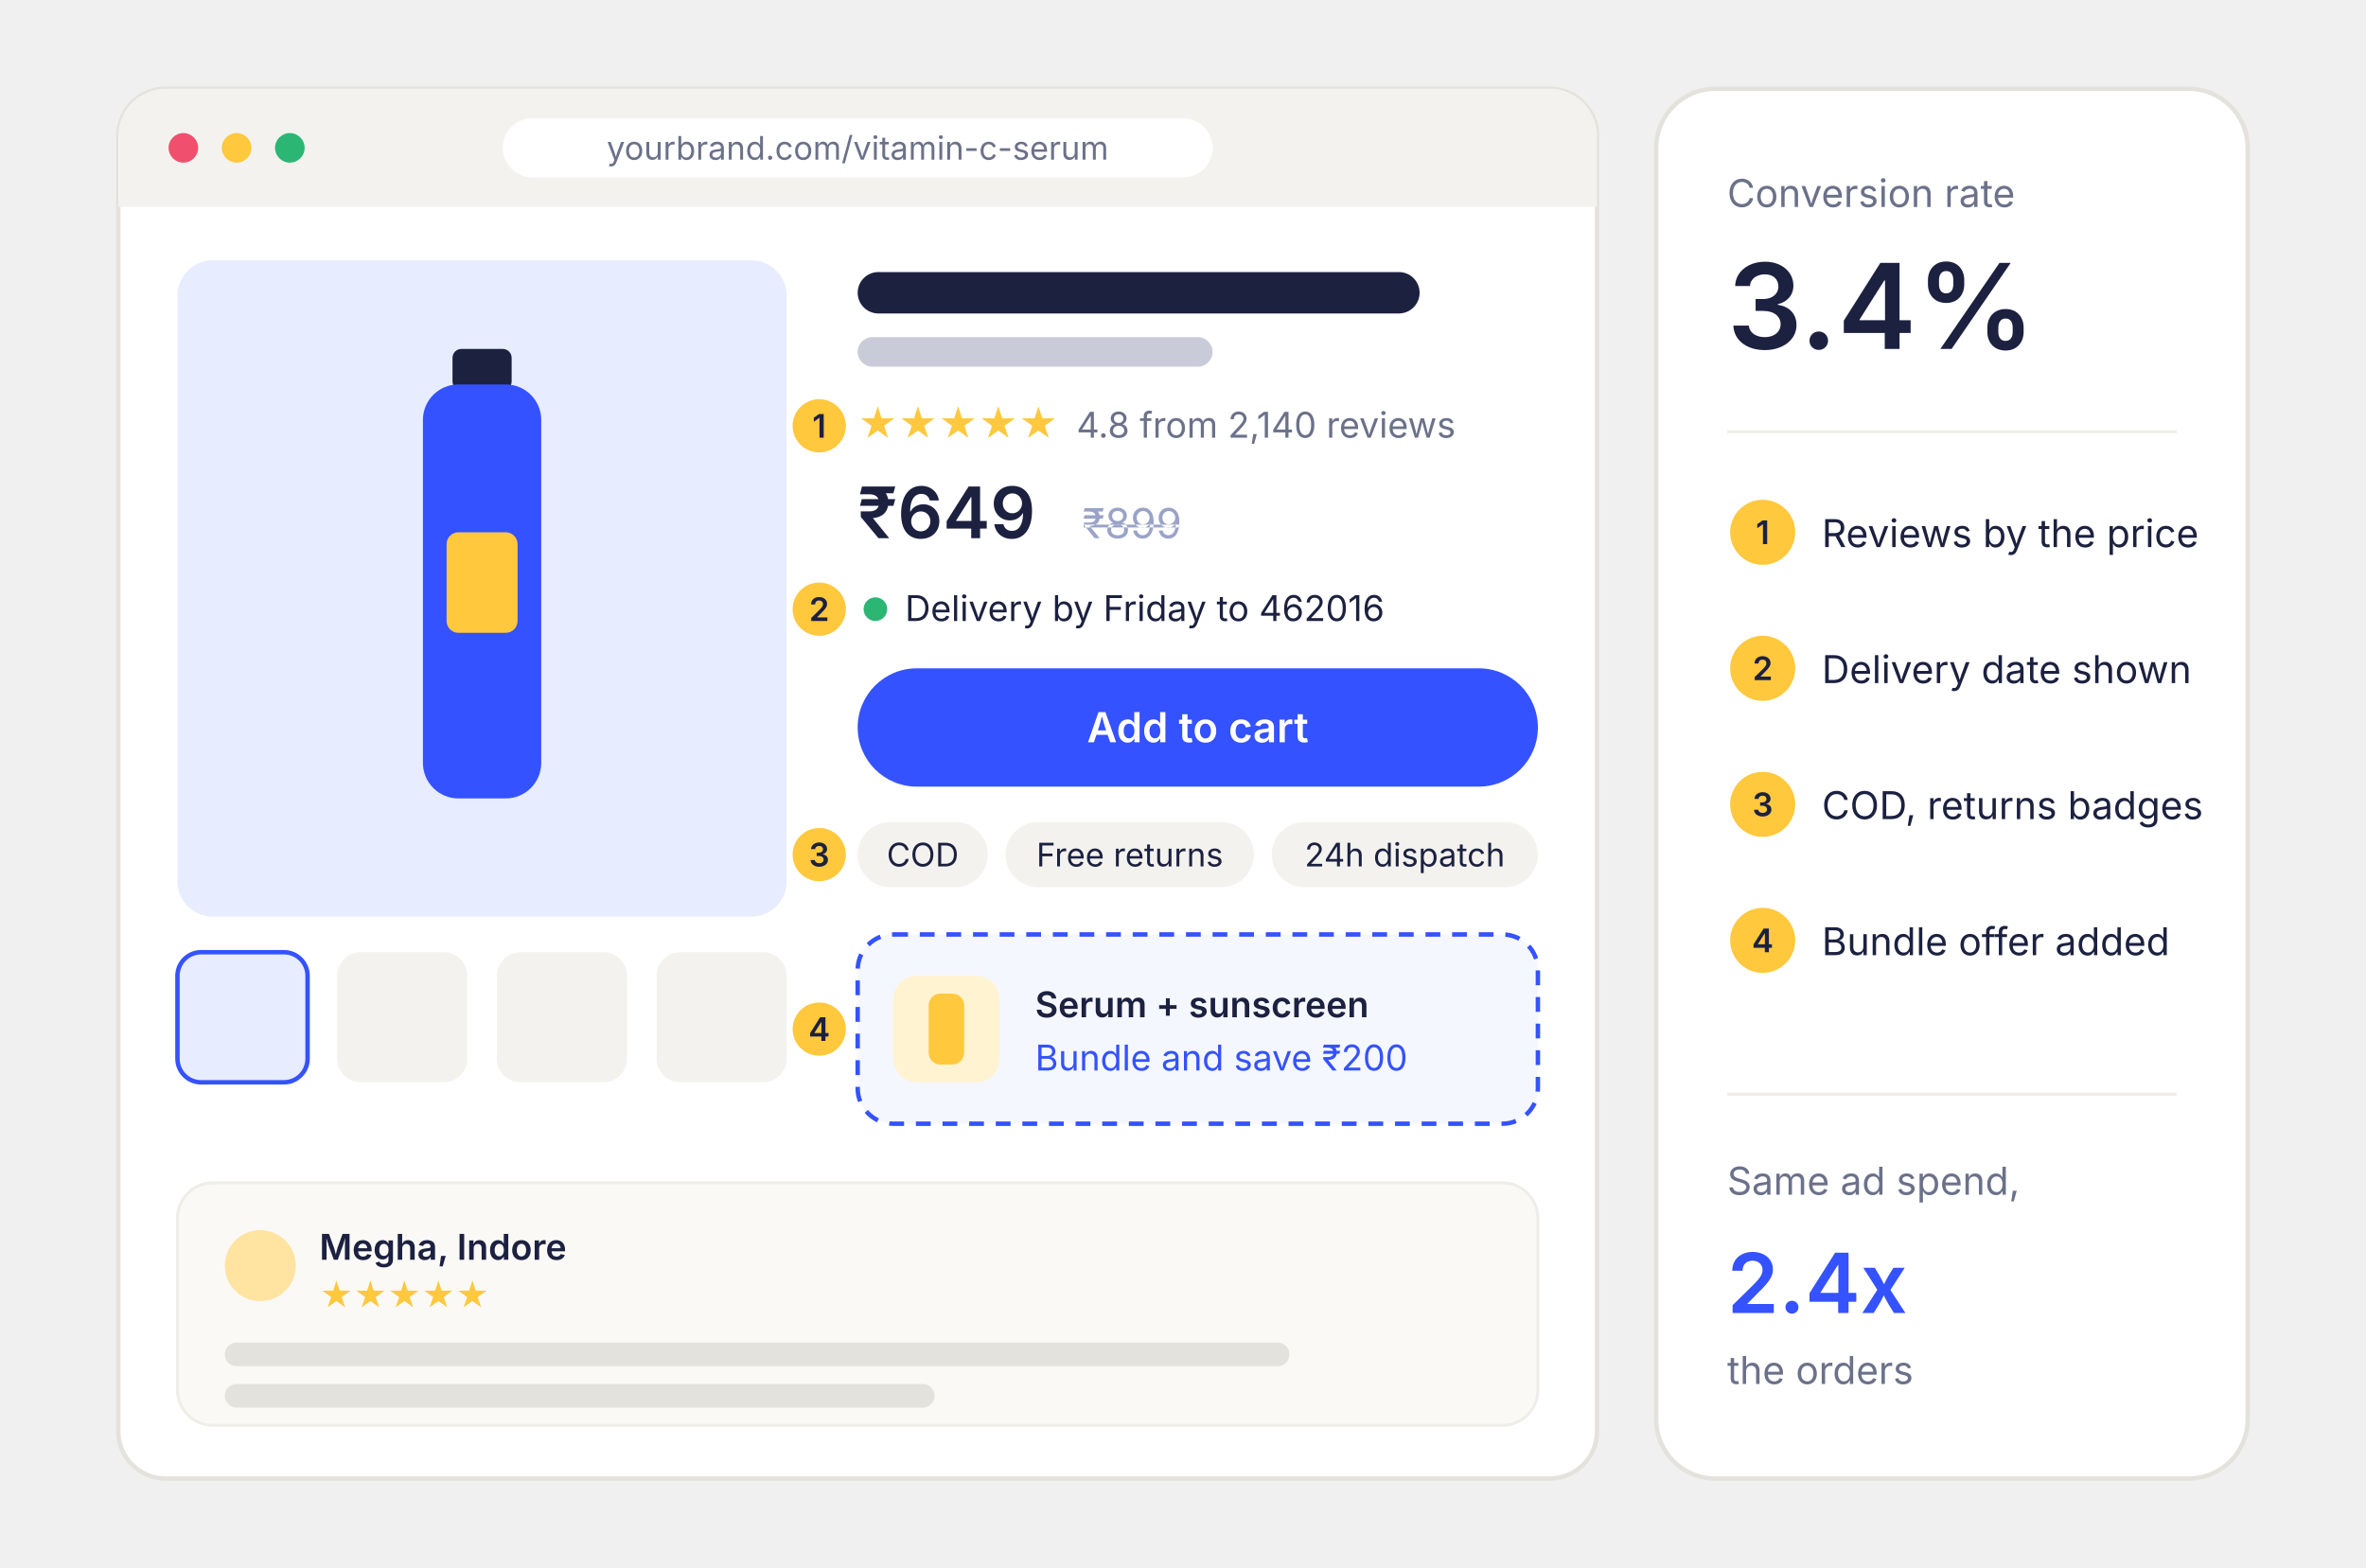
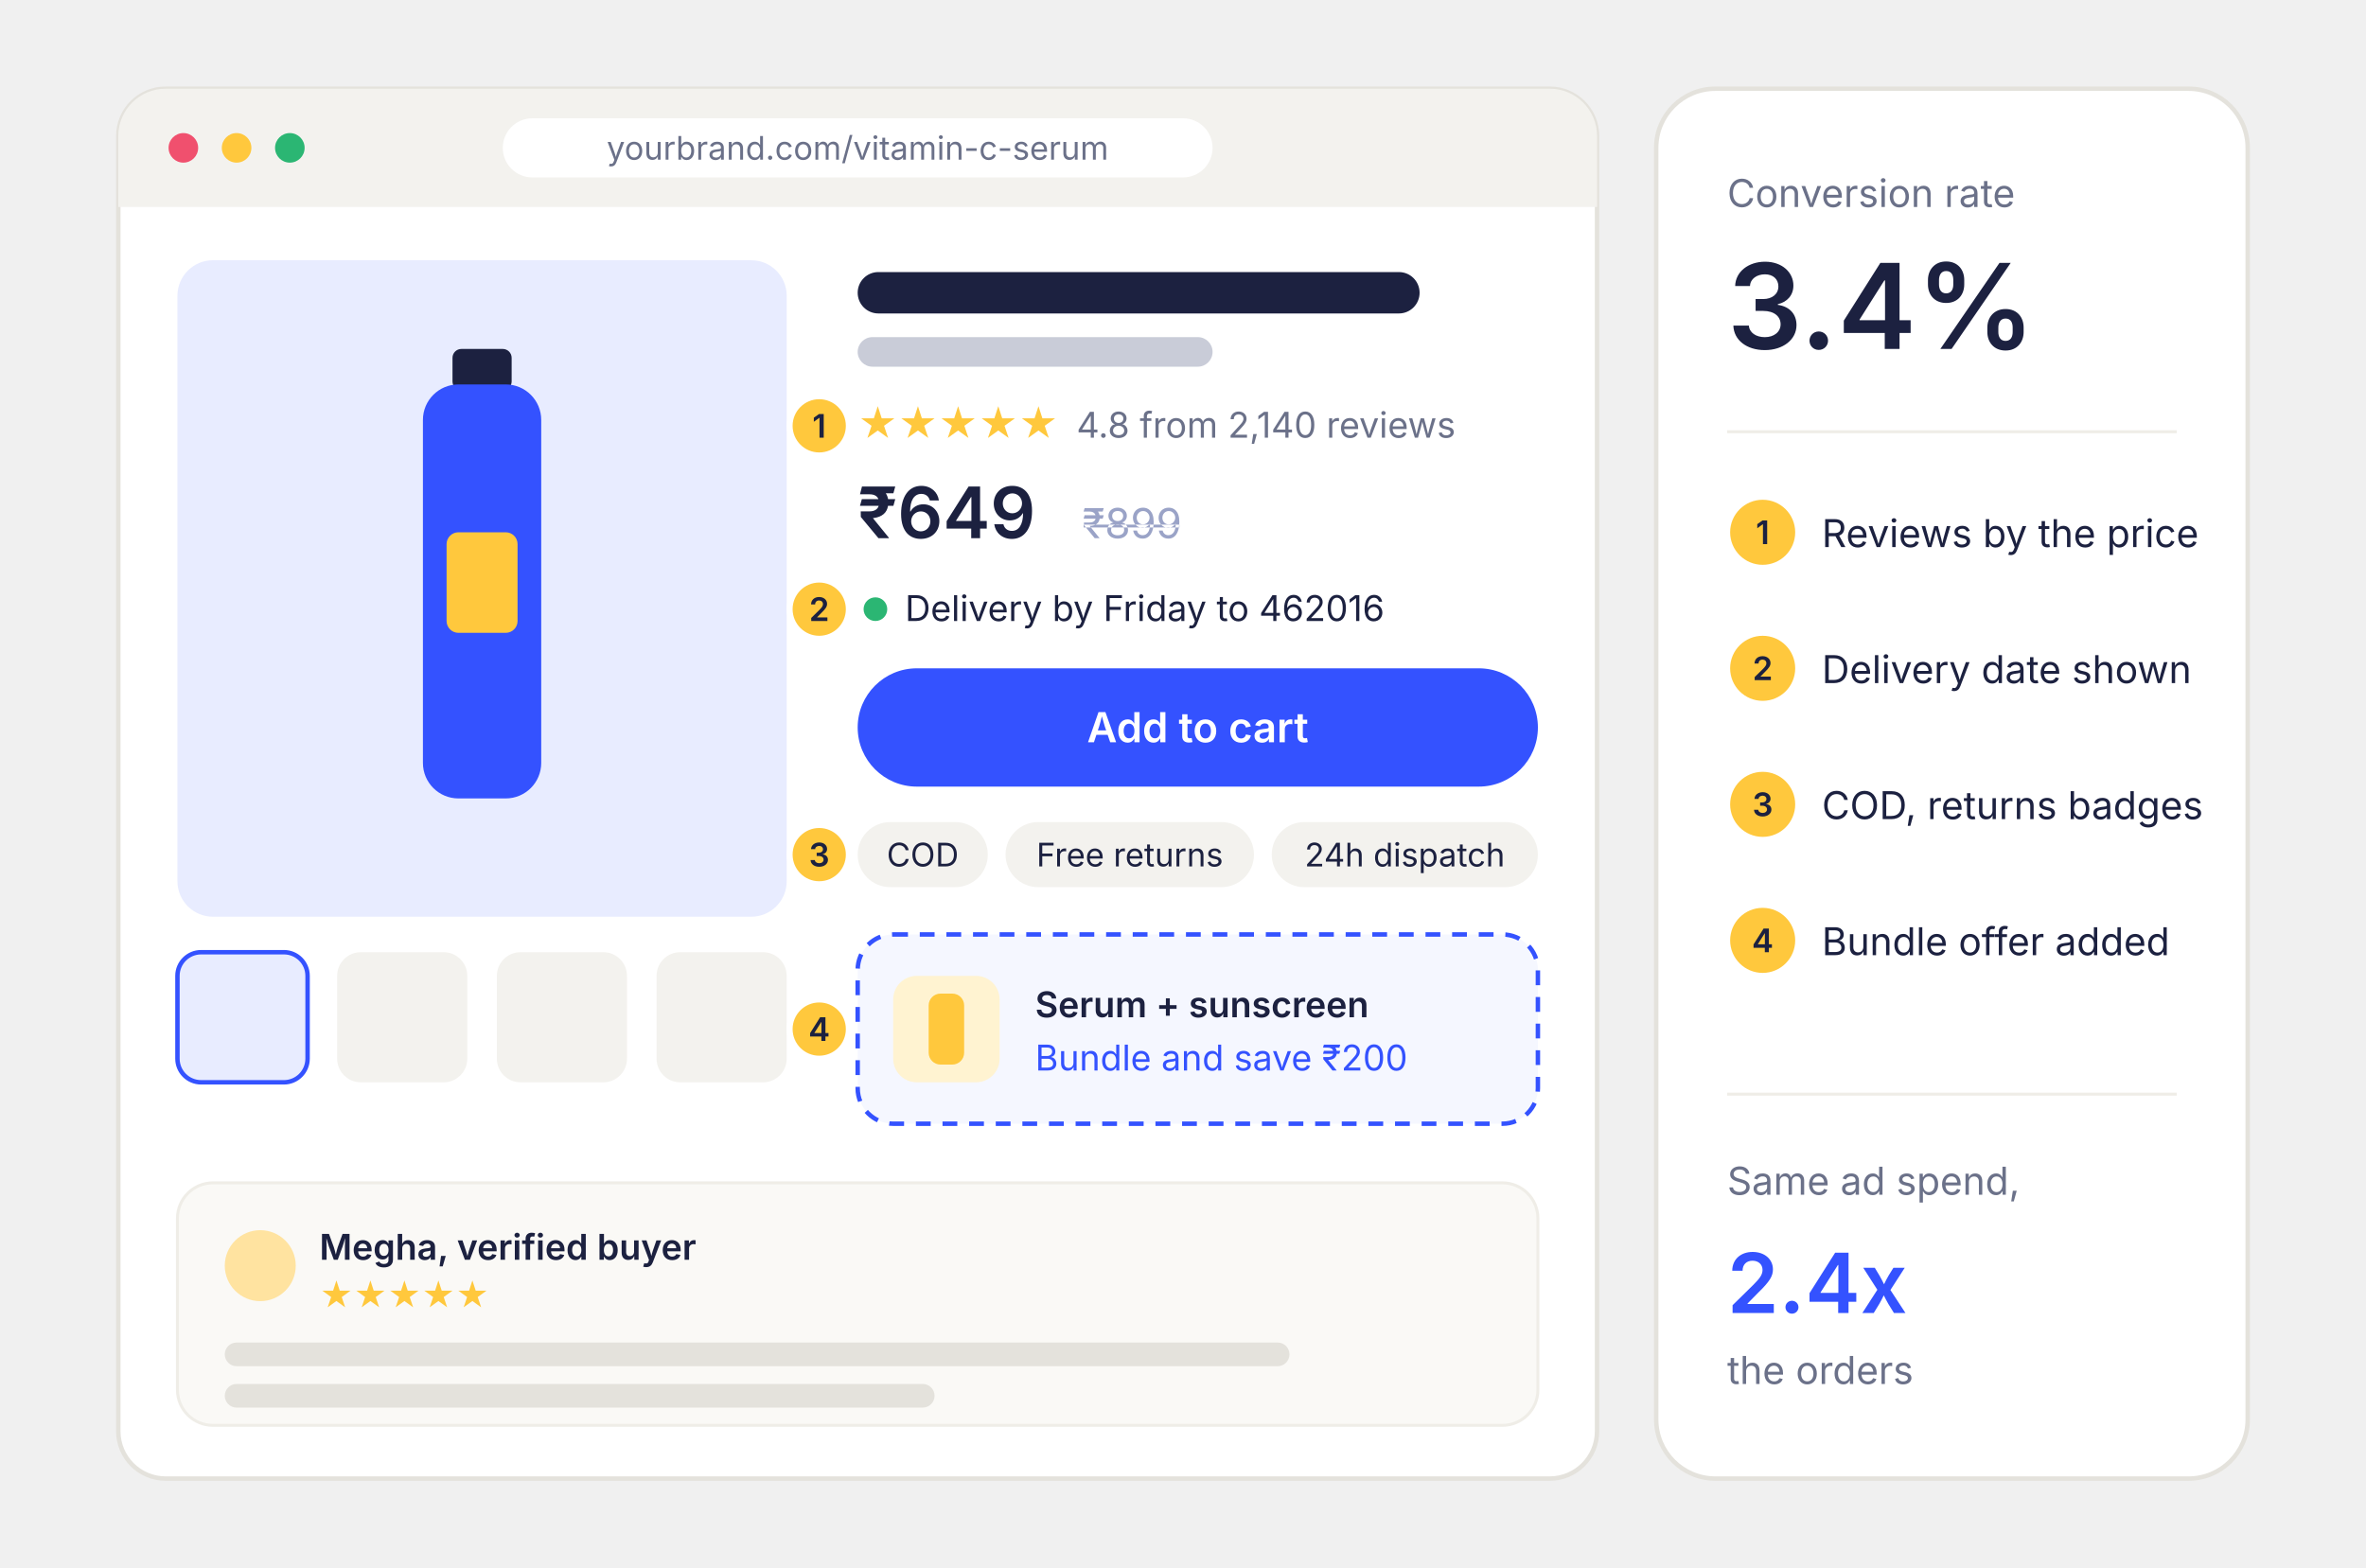
<svg xmlns="http://www.w3.org/2000/svg" viewBox="0 0 800 530" role="img" aria-labelledby="t d">
  <style>
.f{font-family:"DM Sans","Inter",system-ui,-apple-system,"Segoe UI",sans-serif}
.el0{animation:el0 12s ease-out infinite}@keyframes el0{0%,12%{opacity:0;transform:translate(0px,8px)}15%,94%{opacity:1;transform:translate(0,0)}97%,100%{opacity:0;transform:translate(0,0)}}
.el1{animation:el1 12s ease-out infinite}@keyframes el1{0%,30%{opacity:0;transform:translate(0px,8px)}33%,94%{opacity:1;transform:translate(0,0)}97%,100%{opacity:0;transform:translate(0,0)}}
.el2{animation:el2 12s ease-out infinite}@keyframes el2{0%,48%{opacity:0;transform:translate(0px,8px)}51%,94%{opacity:1;transform:translate(0,0)}97%,100%{opacity:0;transform:translate(0,0)}}
.el3{animation:el3 12s ease-out infinite}@keyframes el3{0%,66%{opacity:0;transform:translate(0px,8px)}69%,94%{opacity:1;transform:translate(0,0)}97%,100%{opacity:0;transform:translate(0,0)}}
.cv0{animation:cv0 12s steps(1,end) infinite}@keyframes cv0{0%{opacity:1}14%{opacity:0}95%{opacity:1}}
.cv1{animation:cv1 12s steps(1,end) infinite}@keyframes cv1{0%{opacity:0}14%{opacity:1}32%{opacity:0}}
.cv2{animation:cv2 12s steps(1,end) infinite}@keyframes cv2{0%{opacity:0}32%{opacity:1}50%{opacity:0}}
.cv3{animation:cv3 12s steps(1,end) infinite}@keyframes cv3{0%{opacity:0}50%{opacity:1}68%{opacity:0}}
.cv4{animation:cv4 12s steps(1,end) infinite}@keyframes cv4{0%{opacity:0}68%{opacity:1}95%{opacity:0}}
.li0{animation:li0 12s ease-out infinite}@keyframes li0{0%,12%{opacity:.3}14%,94%{opacity:1}97%,100%{opacity:.3}}
.li1{animation:li1 12s ease-out infinite}@keyframes li1{0%,30%{opacity:.3}32%,94%{opacity:1}97%,100%{opacity:.3}}
.li2{animation:li2 12s ease-out infinite}@keyframes li2{0%,48%{opacity:.3}50%,94%{opacity:1}97%,100%{opacity:.3}}
.li3{animation:li3 12s ease-out infinite}@keyframes li3{0%,66%{opacity:.3}68%,94%{opacity:1}97%,100%{opacity:.3}}
.mo{animation:mo 12s ease-out infinite}@keyframes mo{0%,70%{opacity:0;transform:translate(0px,6px)}73%,94%{opacity:1;transform:translate(0,0)}97%,100%{opacity:0;transform:translate(0,0)}}
@media (prefers-reduced-motion:reduce){*{animation:none!important}}
</style>
  <rect x="40" y="30" width="500" height="470" rx="16" fill="#FFFFFF" stroke="#E4E2DC" stroke-width="1.5" />
  <path d="M40 70V46a16 16 0 0 1 16-16h468a16 16 0 0 1 16 16v24z" fill="#F3F2EE" />
  <circle cx="62" cy="50" r="5" fill="#F0506E" />
  <circle cx="80" cy="50" r="5" fill="#FFC83D" />
  <circle cx="98" cy="50" r="5" fill="#2BB673" />
  <rect x="170" y="40" width="240" height="20" rx="10" fill="#FFFFFF" />
  <text class="f" x="290" y="54" font-size="11" fill="#6B7189" text-anchor="middle">yourbrand.com/vitamin-c-serum</text>
  <rect x="60" y="88" width="206" height="222" rx="12" fill="#E8ECFF" />
  <rect x="153" y="118" width="20" height="14" rx="3" fill="#1C2140" />
  <rect x="143" y="130" width="40" height="140" rx="12" fill="#3452FF" />
  <rect x="151" y="180" width="24" height="34" rx="4" fill="#FFC83D" />
  <rect x="60" y="322" width="44" height="44" rx="8" fill="#E8ECFF" stroke="#3452FF" stroke-width="1.5" />
  <rect x="114" y="322" width="44" height="44" rx="8" fill="#F3F2EE" />
  <rect x="168" y="322" width="44" height="44" rx="8" fill="#F3F2EE" />
  <rect x="222" y="322" width="44" height="44" rx="8" fill="#F3F2EE" />
  <rect x="290" y="92" width="190" height="14" rx="7" fill="#1C2140" />
  <rect x="290" y="114" width="120" height="10" rx="5" fill="#C9CCD8" />
  <text class="f" x="290" y="182" font-size="24" font-weight="600" fill="#1C2140">₹649</text>
  <text class="f" x="366" y="182" font-size="14" fill="#9AA3C7" text-decoration="line-through">₹899</text>
  <rect x="290" y="226" width="230" height="40" rx="20" fill="#3452FF" />
  <text class="f" x="405" y="251" font-size="14" font-weight="600" fill="#FFFFFF" text-anchor="middle">Add to cart</text>
  <g class="el0">
    <text class="f" x="290" y="148" font-size="13" fill="#FFC83D">★★★★★</text>
    <text class="f" x="364" y="148" font-size="12" fill="#6B7189">4.8 from 2,140 reviews</text>
    <rect x="60" y="400" width="460" height="82" rx="12" fill="#FAF9F6" stroke="#EFEDE7" />
    <circle cx="88" cy="428" r="12" fill="#FFE3A0" />
-     <text class="f" x="108" y="426" font-size="12" font-weight="600" fill="#1C2140">Megha, Indore</text>
+     <text class="f" x="108" y="426" font-size="12" font-weight="600" fill="#1C2140">Megha, verified buyer</text>
    <text class="f" x="108" y="442" font-size="11" fill="#FFC83D">★★★★★</text>
    <rect x="76" y="454" width="360" height="8" rx="4" fill="#E4E2DC" />
    <rect x="76" y="468" width="240" height="8" rx="4" fill="#E4E2DC" />
    <circle cx="277" cy="144" r="10" fill="#FFC83D" stroke="#FFFFFF" stroke-width="2" />
    <text class="f" x="277" y="148" font-size="11" font-weight="600" fill="#1C2140" text-anchor="middle">1</text>
  </g>
  <g class="el1">
    <circle cx="296" cy="206" r="4" fill="#2BB673" />
    <text class="f" x="306" y="210" font-size="12" fill="#1C2140">Delivery by Friday to 462016</text>
    <circle cx="277" cy="206" r="10" fill="#FFC83D" stroke="#FFFFFF" stroke-width="2" />
    <text class="f" x="277" y="210" font-size="11" font-weight="600" fill="#1C2140" text-anchor="middle">2</text>
  </g>
  <g class="el2">
    <rect x="290" y="278" width="44" height="22" rx="11" fill="#F3F2EE" />
    <text class="f" x="312" y="293" font-size="11" fill="#1C2140" text-anchor="middle">COD</text>
    <rect x="340" y="278" width="84" height="22" rx="11" fill="#F3F2EE" />
    <text class="f" x="382" y="293" font-size="11" fill="#1C2140" text-anchor="middle">Free returns</text>
    <rect x="430" y="278" width="90" height="22" rx="11" fill="#F3F2EE" />
    <text class="f" x="475" y="293" font-size="11" fill="#1C2140" text-anchor="middle">24h dispatch</text>
    <circle cx="277" cy="289" r="10" fill="#FFC83D" stroke="#FFFFFF" stroke-width="2" />
    <text class="f" x="277" y="293" font-size="11" font-weight="600" fill="#1C2140" text-anchor="middle">3</text>
  </g>
  <g class="el3">
    <rect x="290" y="316" width="230" height="64" rx="12" fill="#F5F7FF" stroke="#3452FF" stroke-width="1.5" stroke-dasharray="5 4" />
    <rect x="302" y="330" width="36" height="36" rx="8" fill="#FFF3D1" />
    <rect x="314" y="336" width="12" height="24" rx="4" fill="#FFC83D" />
    <text class="f" x="350" y="344" font-size="12" font-weight="600" fill="#1C2140">Serum + sunscreen</text>
    <text class="f" x="350" y="362" font-size="12" fill="#3452FF">Bundle and save ₹200</text>
    <circle cx="277" cy="348" r="10" fill="#FFC83D" stroke="#FFFFFF" stroke-width="2" />
    <text class="f" x="277" y="352" font-size="11" font-weight="600" fill="#1C2140" text-anchor="middle">4</text>
  </g>
  <rect x="560" y="30" width="200" height="470" rx="20" fill="#FFFFFF" stroke="#E4E2DC" stroke-width="1.5" />
  <text class="f" x="584" y="70" font-size="13" fill="#6B7189">Conversion rate</text>
  <text class="f cv0" x="584" y="118" font-size="40" font-weight="600" fill="#1C2140" opacity="0">1.4%</text>
  <text class="f cv1" x="584" y="118" font-size="40" font-weight="600" fill="#1C2140" opacity="0">1.9%</text>
  <text class="f cv2" x="584" y="118" font-size="40" font-weight="600" fill="#1C2140" opacity="0">2.4%</text>
  <text class="f cv3" x="584" y="118" font-size="40" font-weight="600" fill="#1C2140" opacity="0">2.9%</text>
  <text class="f cv4" x="584" y="118" font-size="40" font-weight="600" fill="#1C2140" opacity="1">3.4%</text>
  <line x1="584" y1="146" x2="736" y2="146" stroke="#EFEDE7" />
  <g class="li0">
    <circle cx="596" cy="180" r="11" fill="#FFC83D" />
    <text class="f" x="596" y="184" font-size="11" font-weight="600" fill="#1C2140" text-anchor="middle">1</text>
    <text class="f" x="616" y="185" font-size="13" fill="#1C2140">Reviews by the price</text>
  </g>
  <g class="li1">
    <circle cx="596" cy="226" r="11" fill="#FFC83D" />
    <text class="f" x="596" y="230" font-size="11" font-weight="600" fill="#1C2140" text-anchor="middle">2</text>
    <text class="f" x="616" y="231" font-size="13" fill="#1C2140">Delivery date shown</text>
  </g>
  <g class="li2">
    <circle cx="596" cy="272" r="11" fill="#FFC83D" />
    <text class="f" x="596" y="276" font-size="11" font-weight="600" fill="#1C2140" text-anchor="middle">3</text>
    <text class="f" x="616" y="277" font-size="13" fill="#1C2140">COD, returns badges</text>
  </g>
  <g class="li3">
    <circle cx="596" cy="318" r="11" fill="#FFC83D" />
    <text class="f" x="596" y="322" font-size="11" font-weight="600" fill="#1C2140" text-anchor="middle">4</text>
    <text class="f" x="616" y="323" font-size="13" fill="#1C2140">Bundle offer added</text>
  </g>
  <line x1="584" y1="370" x2="736" y2="370" stroke="#EFEDE7" />
  <text class="f" x="584" y="404" font-size="13" fill="#6B7189">Same ad spend,</text>
  <g class="mo">
    <text class="f" x="584" y="444" font-size="28" font-weight="600" fill="#3452FF">2.4x</text>
    <text class="f" x="584" y="468" font-size="13" fill="#6B7189">the orders</text>
  </g>
</svg>
